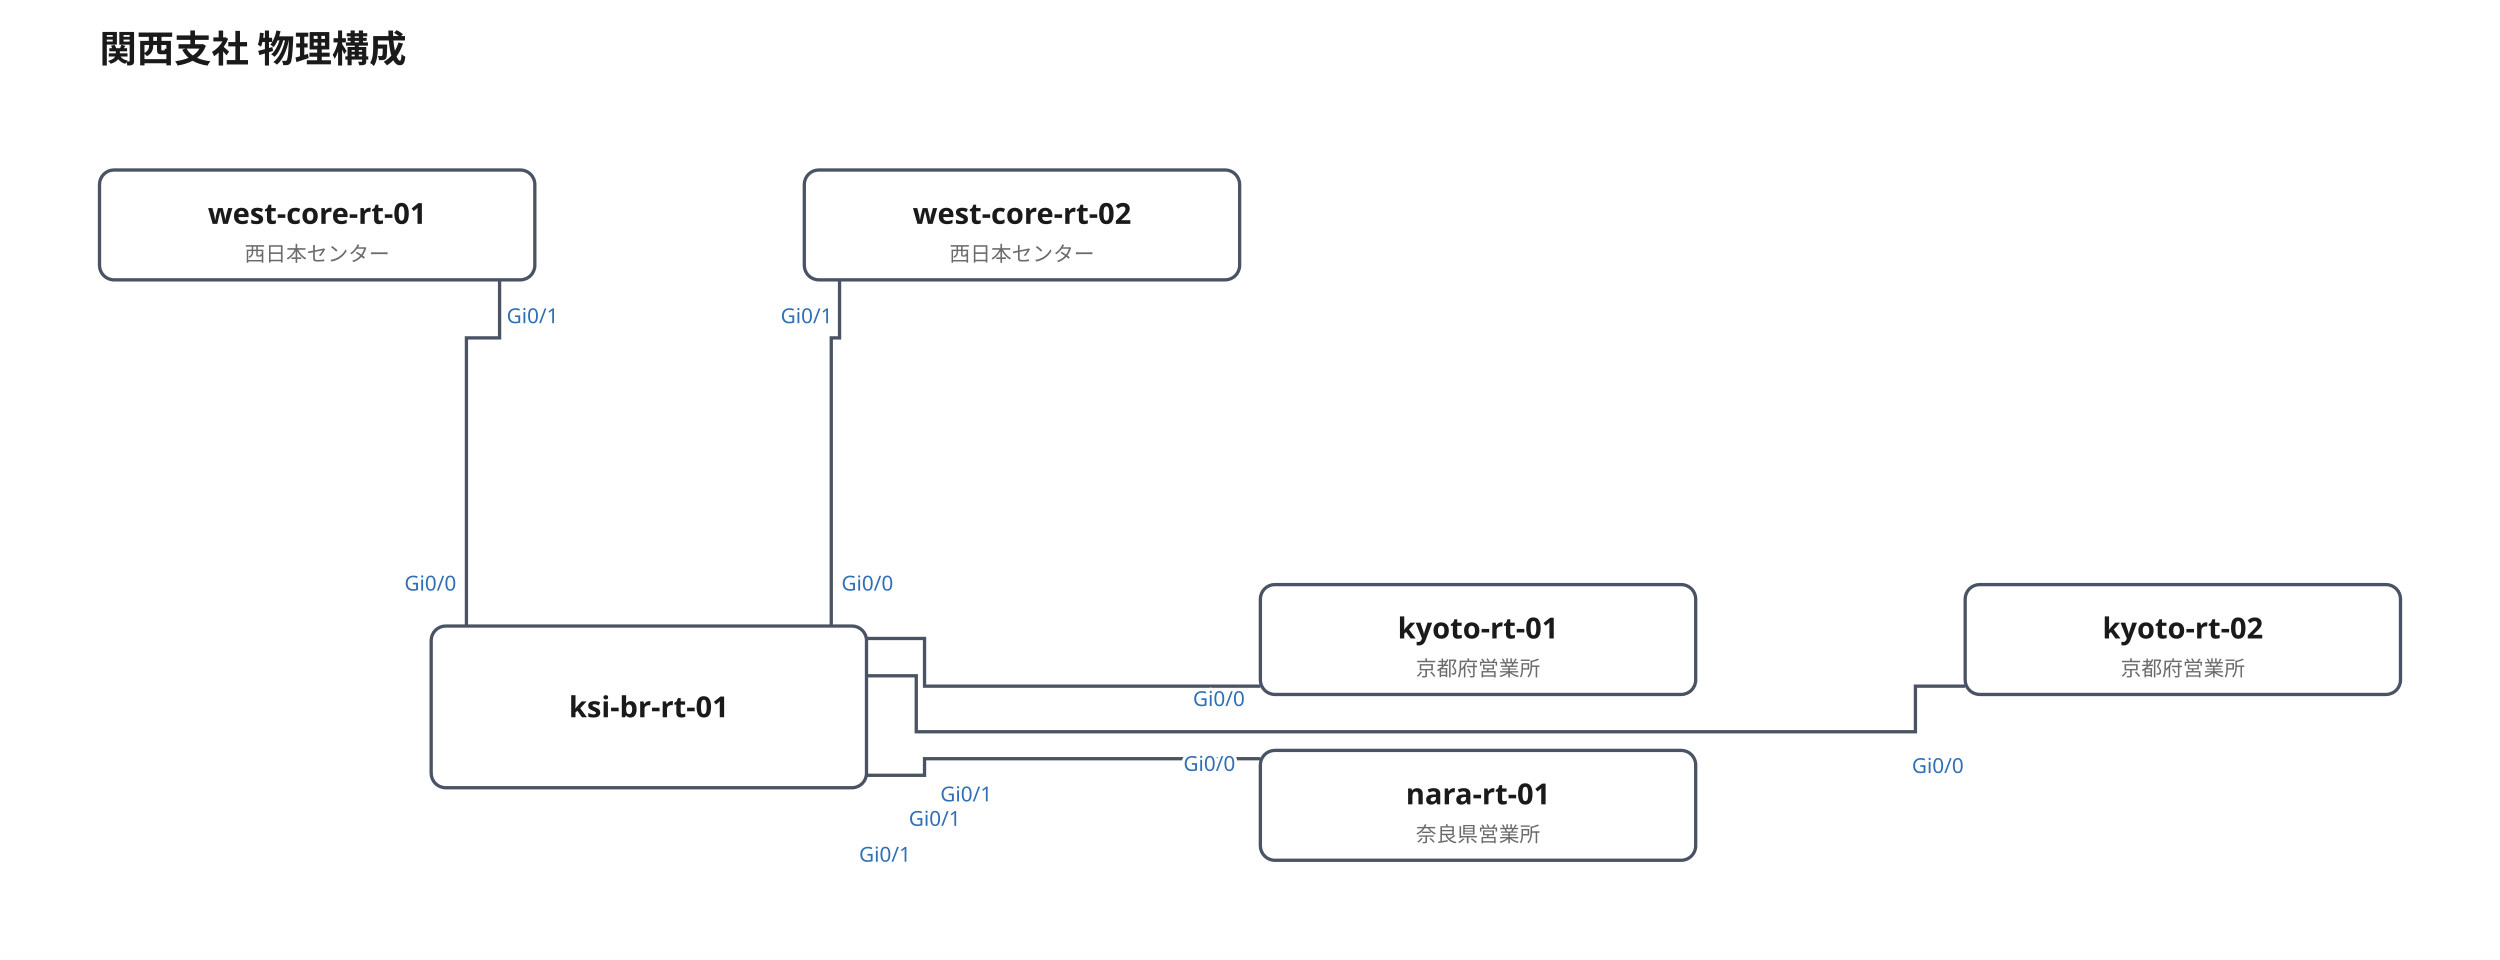
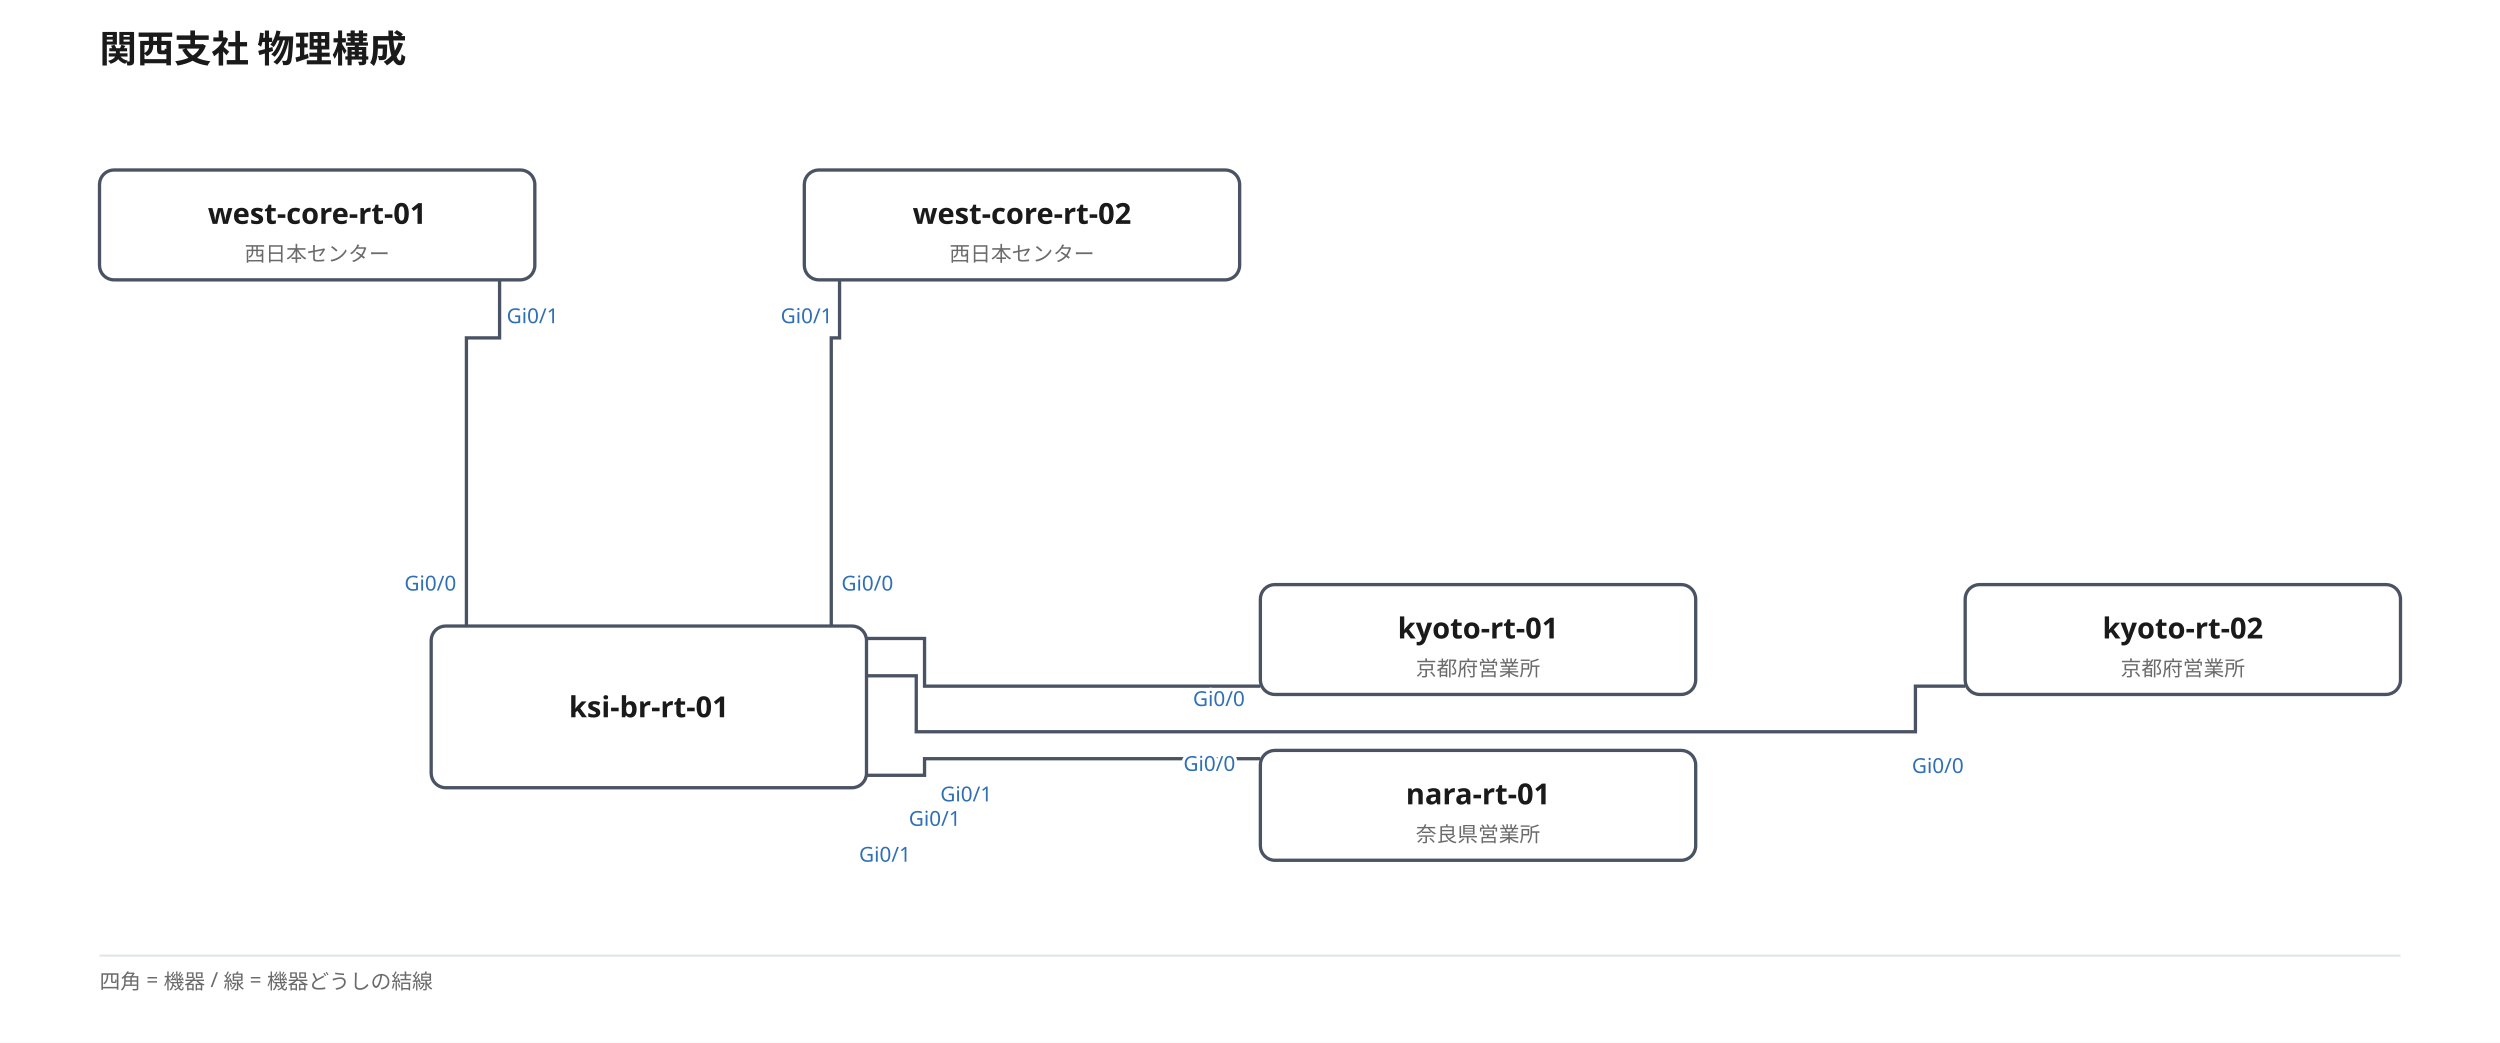
- <svg xmlns="http://www.w3.org/2000/svg" width="1206" height="463" viewBox="0 0 1206 463" font-family="'Yu Gothic', 'Hiragino Kaku Gothic ProN', Meiryo, 'Noto Sans JP', sans-serif">
+ <svg xmlns="http://www.w3.org/2000/svg" width="1206" height="503" viewBox="0 0 1206 503" font-family="'Yu Gothic', 'Hiragino Kaku Gothic ProN', Meiryo, 'Noto Sans JP', sans-serif">
  <rect width="100%" height="100%" fill="#ffffff" />
  <text x="48" y="30" font-size="18" font-weight="700" fill="#1a1a1a">関西支社 物理構成</text>
  <polyline points="225,302 225,163 241,163 241,135" fill="none" stroke="#4a5364" stroke-width="1.6" />
  <text class="port-label" x="220.1" y="284.9" font-size="10" fill="#2f6fb5" text-anchor="end" paint-order="stroke" stroke="#ffffff" stroke-width="3">Gi0/0</text>
  <text class="port-label" x="244.4" y="155.9" font-size="10" fill="#2f6fb5" text-anchor="start" paint-order="stroke" stroke="#ffffff" stroke-width="3">Gi0/1</text>
  <polyline points="401,302 401,163 405,163 405,135" fill="none" stroke="#4a5364" stroke-width="1.6" />
  <text class="port-label" x="405.9" y="284.9" font-size="10" fill="#2f6fb5" text-anchor="start" paint-order="stroke" stroke="#ffffff" stroke-width="3">Gi0/0</text>
  <text class="port-label" x="401.6" y="155.9" font-size="10" fill="#2f6fb5" text-anchor="end" paint-order="stroke" stroke="#ffffff" stroke-width="3">Gi0/1</text>
  <polyline points="608,331 446,331 446,308 418,308" fill="none" stroke="#4a5364" stroke-width="1.6" />
  <text class="port-label" x="600.5" y="340.6" font-size="10" fill="#2f6fb5" text-anchor="end" paint-order="stroke" stroke="#ffffff" stroke-width="3">Gi0/0</text>
  <text class="port-label" x="453.6" y="386.6" font-size="10" fill="#2f6fb5" text-anchor="start" paint-order="stroke" stroke="#ffffff" stroke-width="3">Gi0/1</text>
  <polyline points="948,331 924,331 924,353 442,353 442,326 418,326" fill="none" stroke="#4a5364" stroke-width="1.6" />
  <text class="port-label" x="947.3" y="372.9" font-size="10" fill="#2f6fb5" text-anchor="end" paint-order="stroke" stroke="#ffffff" stroke-width="3">Gi0/0</text>
  <text class="port-label" x="438.4" y="398.4" font-size="10" fill="#2f6fb5" text-anchor="start" paint-order="stroke" stroke="#ffffff" stroke-width="3">Gi0/1</text>
  <polyline points="608,366 446,366 446,374 418,374" fill="none" stroke="#4a5364" stroke-width="1.6" />
  <text class="port-label" x="595.9" y="371.9" font-size="10" fill="#2f6fb5" text-anchor="end" paint-order="stroke" stroke="#ffffff" stroke-width="3">Gi0/0</text>
  <text class="port-label" x="414.4" y="415.7" font-size="10" fill="#2f6fb5" text-anchor="start" paint-order="stroke" stroke="#ffffff" stroke-width="3">Gi0/1</text>
  <g>
    <rect x="48" y="82" width="210" height="53" rx="7" fill="#ffffff" stroke="#4a5364" stroke-width="1.6" />
    <text x="153" y="108" font-size="14" font-weight="700" fill="#1a1a1a" text-anchor="middle">west-core-rt-01</text>
    <text x="153" y="126" font-size="10" fill="#6b6b6b" text-anchor="middle">西日本センター</text>
  </g>
  <g>
    <rect x="388" y="82" width="210" height="53" rx="7" fill="#ffffff" stroke="#4a5364" stroke-width="1.6" />
    <text x="493" y="108" font-size="14" font-weight="700" fill="#1a1a1a" text-anchor="middle">west-core-rt-02</text>
    <text x="493" y="126" font-size="10" fill="#6b6b6b" text-anchor="middle">西日本センター</text>
  </g>
  <g>
    <rect x="208" y="302" width="210" height="78" rx="7" fill="#ffffff" stroke="#4a5364" stroke-width="1.6" />
    <text x="313" y="346" font-size="14" font-weight="700" fill="#1a1a1a" text-anchor="middle">ksi-br-rt-01</text>
  </g>
  <g>
    <rect x="608" y="282" width="210" height="53" rx="7" fill="#ffffff" stroke="#4a5364" stroke-width="1.6" />
    <text x="713" y="308" font-size="14" font-weight="700" fill="#1a1a1a" text-anchor="middle">kyoto-rt-01</text>
    <text x="713" y="326" font-size="10" fill="#6b6b6b" text-anchor="middle">京都府営業所</text>
  </g>
  <g>
    <rect x="948" y="282" width="210" height="53" rx="7" fill="#ffffff" stroke="#4a5364" stroke-width="1.6" />
    <text x="1053" y="308" font-size="14" font-weight="700" fill="#1a1a1a" text-anchor="middle">kyoto-rt-02</text>
    <text x="1053" y="326" font-size="10" fill="#6b6b6b" text-anchor="middle">京都府営業所</text>
  </g>
  <g>
    <rect x="608" y="362" width="210" height="53" rx="7" fill="#ffffff" stroke="#4a5364" stroke-width="1.6" />
    <text x="713" y="388" font-size="14" font-weight="700" fill="#1a1a1a" text-anchor="middle">nara-rt-01</text>
    <text x="713" y="406" font-size="10" fill="#6b6b6b" text-anchor="middle">奈良県営業所</text>
  </g>
+   <line x1="48" y1="461" x2="1158" y2="461" stroke="#dfe3ea" stroke-width="1" />
+   <text x="48" y="477" font-size="10" fill="#6b6b6b">四角 = 機器 / 線 = 機器どうしの結線</text>
</svg>
